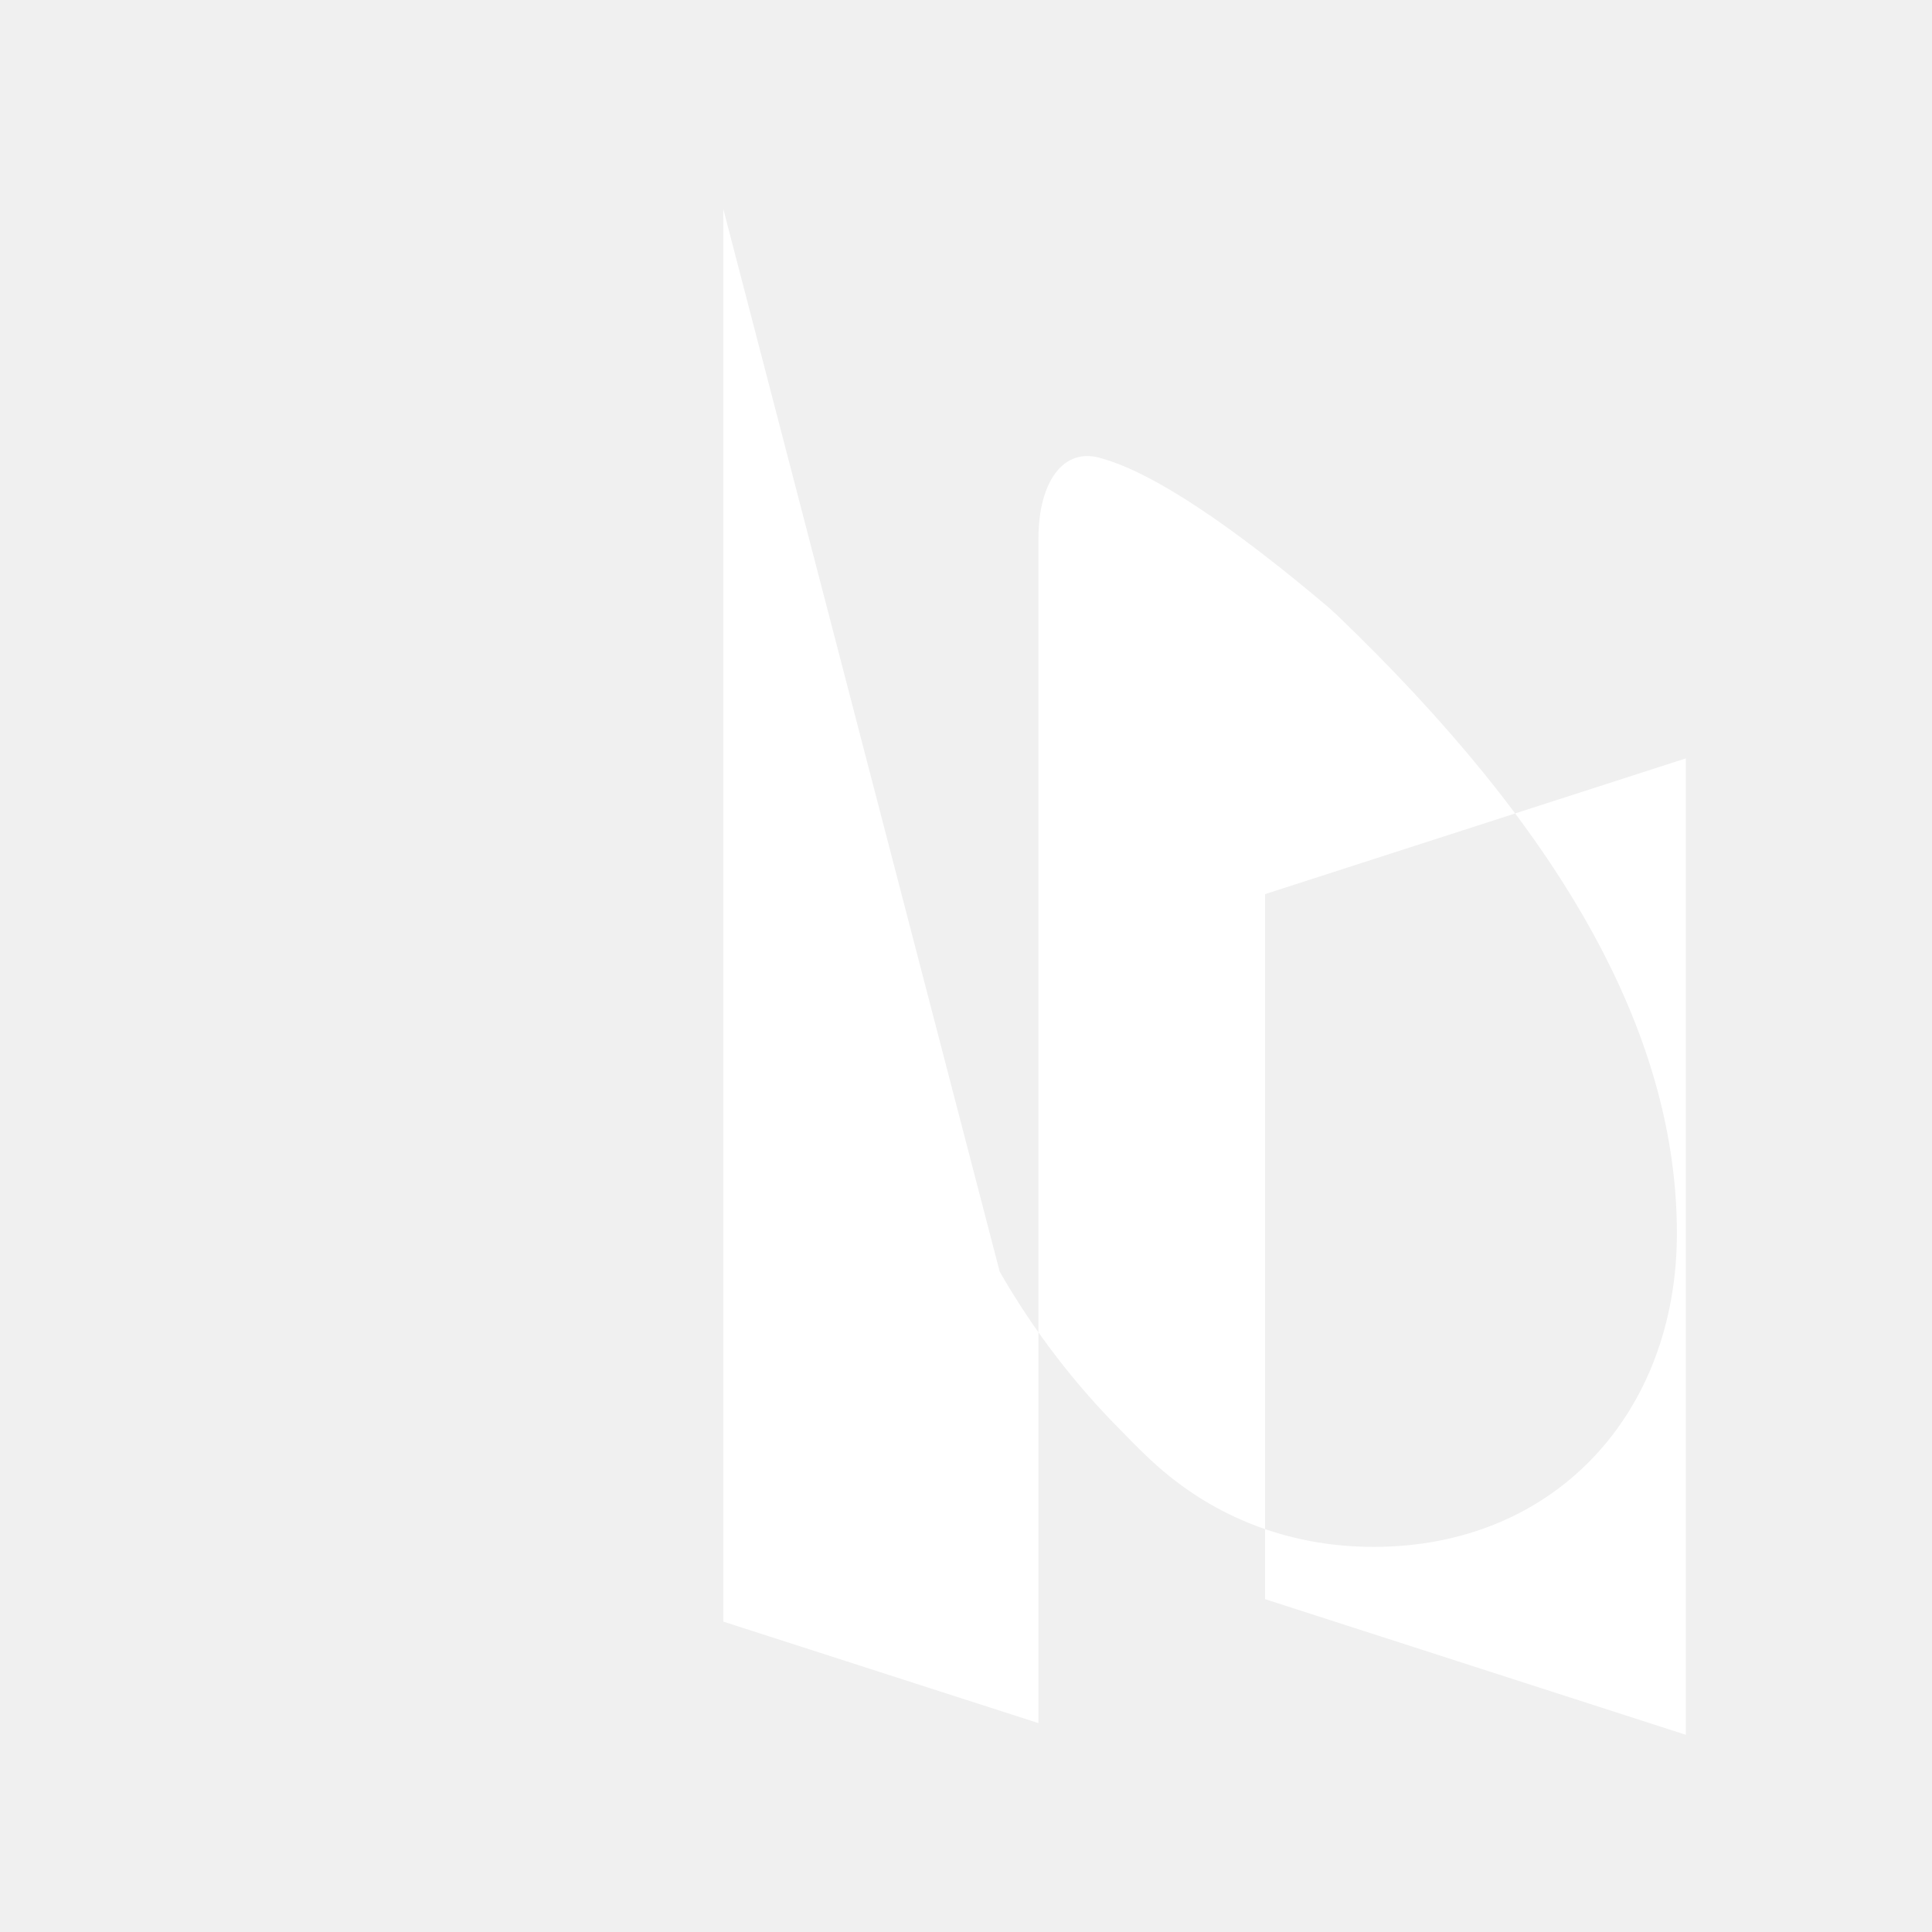
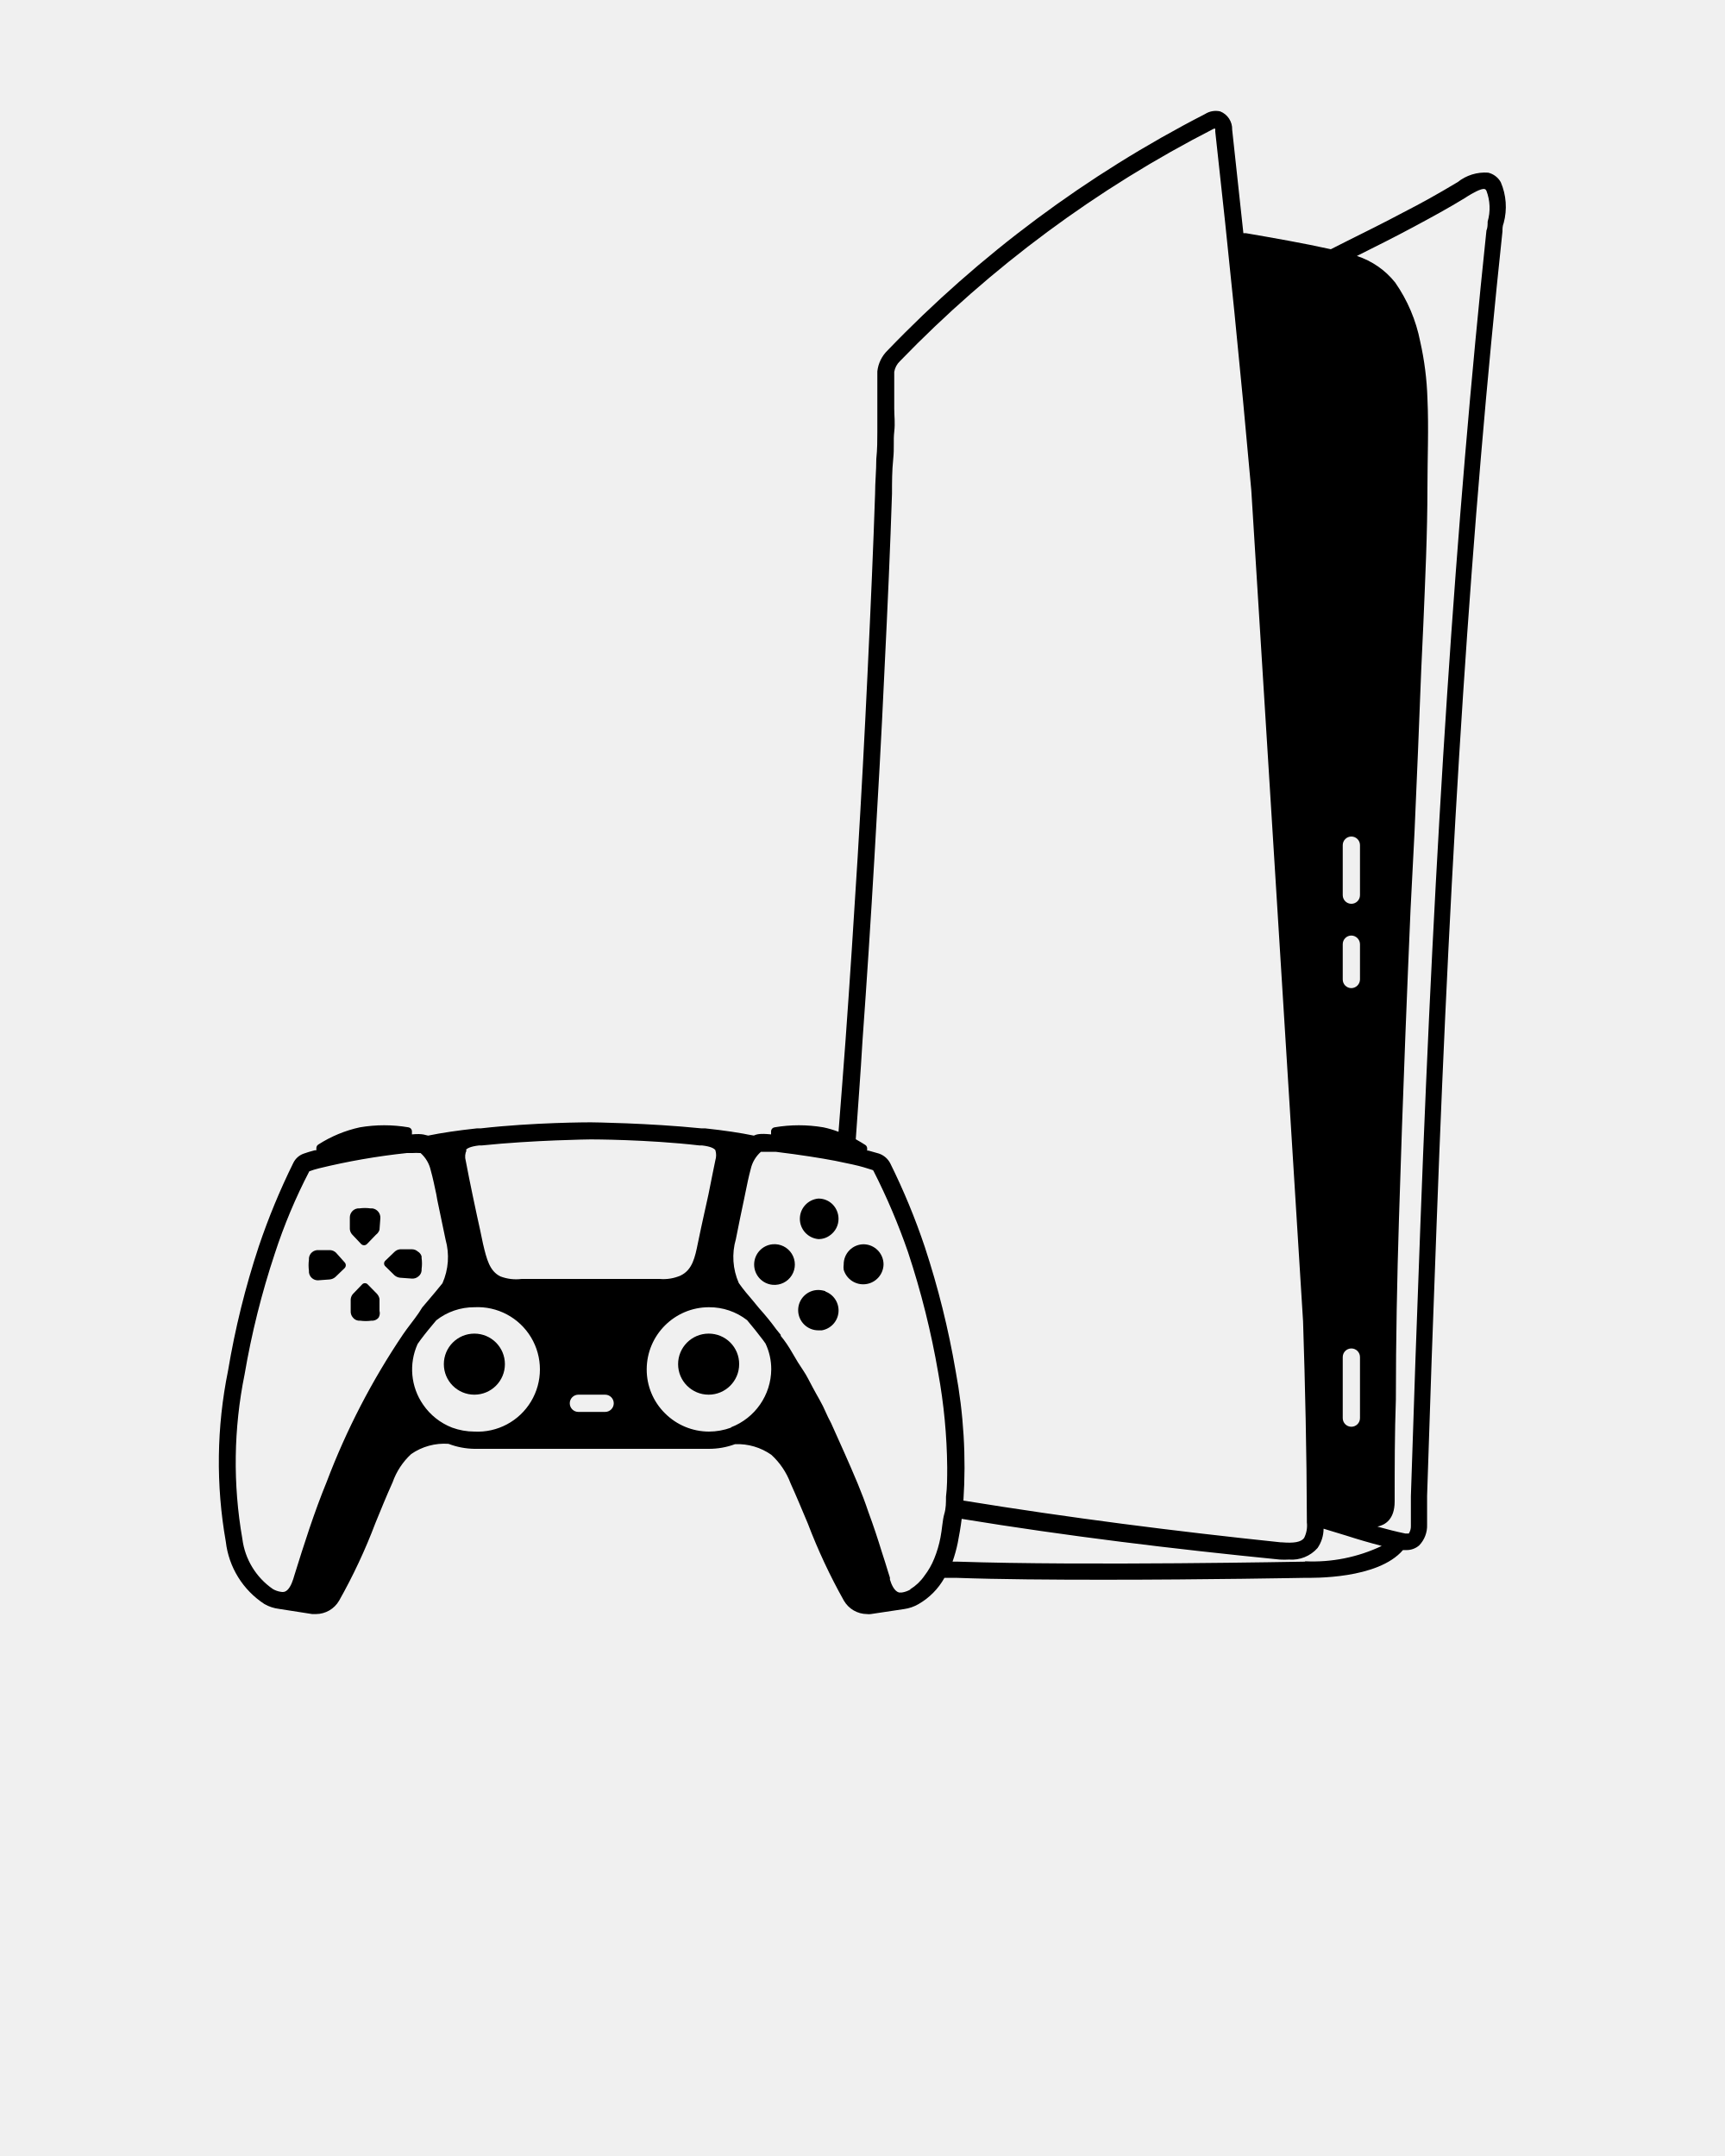
- <svg xmlns="http://www.w3.org/2000/svg" role="img" viewBox="0 0 24 24" fill="white">
-   <path d="M8.985 2.596v17.548l3.915 1.261V6.688c0-.69.304-1.151.794-.991.636.181 1.585.813 2.811 1.849l.107.098c2.724 2.615 4.219 5.141 4.219 7.678 0 2.227-1.511 3.894-3.767 3.894-1.074 0-2.059-.386-2.837-1.144 0 0-.111-.104-.272-.272a9.513 9.513 0 01-1.536-2.002L8.985 2.596zm6.73 15.643v1.626l5.227 1.685V9.421l-5.227 1.686v6.132z" />
+ <svg xmlns="http://www.w3.org/2000/svg" fill="currentColor" viewBox="0 0 100 125" x="0px" y="0px">
+   <g>
+     <path d="M87,10.56a1.14,1.14,0,0,0-.73-.55,2.54,2.54,0,0,0-1.77.55l-.12.07c-1,.6-2,1.16-3,1.67-1.13.6-2.27,1.17-3.42,1.74l-.81.41c-1.63-.36-3.3-.65-4.92-.93l-.15,0c-.22-2-.43-4-.65-6a1.1,1.1,0,0,0-.69-1.06,1.15,1.15,0,0,0-.88.15,69.64,69.64,0,0,0-18.4,13.7,2,2,0,0,0-.6,1.22c0,.75,0,1.5,0,2.22,0,.44,0,.87,0,1.3s0,1-.06,1.56c0,.68-.07,1.36-.07,2-.1,3-.24,6.25-.44,10.48q-.25,5.29-.57,10.59c-.22,3.57-.45,7.13-.7,10.59-.13,1.78-.27,3.56-.41,5.35a5.65,5.65,0,0,0-.88-.26,8.43,8.43,0,0,0-2.83,0,.24.24,0,0,0-.2.21l0,.2c-.67-.07-.85,0-1,.07q-1.15-.24-2.82-.42l-.15,0h-.07c-3.07-.31-6.34-.35-6.42-.35s-3.3,0-6.37.35l-.22,0c-1.11.12-2.06.26-2.83.42-.09,0-.28-.14-.94-.07l0-.2a.24.24,0,0,0-.2-.21,8.37,8.37,0,0,0-2.82,0,7.34,7.34,0,0,0-2.41,1,.24.24,0,0,0-.11.2v.13l-.09,0c-.27.07-.46.13-.6.18a1.06,1.06,0,0,0-.65.56,39.22,39.22,0,0,0-2,4.84,48.27,48.27,0,0,0-1.78,7.2,26.55,26.55,0,0,0-.13,9.91A5,5,0,0,0,15.33,93a2.24,2.24,0,0,0,.85.28h0l1.92.3h.22a1.56,1.56,0,0,0,1.34-.78,32.56,32.56,0,0,0,2.1-4.49c.32-.78.63-1.55,1-2.37a4.06,4.06,0,0,1,1.08-1.64A3.38,3.38,0,0,1,26,83.71,4.39,4.39,0,0,0,27.5,84H41.1a4.33,4.33,0,0,0,1.51-.27,3.4,3.4,0,0,1,2.11.62A4.27,4.27,0,0,1,45.83,86c.35.77.67,1.55,1,2.33a33.47,33.47,0,0,0,2.09,4.47,1.56,1.56,0,0,0,1.34.78.78.78,0,0,0,.22,0l1.93-.29h0a2.28,2.28,0,0,0,.84-.29,4,4,0,0,0,1.5-1.52h0l.7,0c2.48.09,5.55.11,8.54.11,5.94,0,11.57-.11,11.64-.11.45,0,4.24.09,5.7-1.61l.19,0a1.11,1.11,0,0,0,.75-.27,1.64,1.64,0,0,0,.46-1.2l0-1.68q.25-7.84.55-15.71c.82-22.23,2-40.53,3.82-57.6,0-.15,0-.31.07-.48A3.61,3.61,0,0,0,87,10.56ZM77.84,49a.5.5,0,0,1,.5-.5.5.5,0,0,1,.5.5v2.9a.5.5,0,0,1-.5.5.5.5,0,0,1-.5-.5Zm0,5.74a.5.5,0,0,1,.5-.5.51.51,0,0,1,.5.5v2.05a.51.51,0,0,1-.5.5.5.5,0,0,1-.5-.5Zm0,23.94a.5.5,0,0,1,.5-.5.5.5,0,0,1,.5.5v3.54a.5.5,0,0,1-.5.5.5.5,0,0,1-.5-.5ZM50,60.34c.25-3.47.48-7,.69-10.6s.41-7.07.57-10.6c.21-4.23.35-7.47.45-10.52,0-.66,0-1.32.07-2s0-1.06.06-1.59,0-.89,0-1.33c0-.7,0-1.43,0-2.14a1.11,1.11,0,0,1,.33-.62A69,69,0,0,1,70.37,7.46l.08,0a1.09,1.09,0,0,1,0,.17q1.17,10.5,2.09,20.81l3,48.17c.12,3.7.21,7.6.22,11.46h0v.19a1.6,1.6,0,0,1-.16.91c-.18.24-.58.31-1.3.25h-.06C68.12,88.78,62,88,55.85,87a30.06,30.06,0,0,0-.45-7.51,49.82,49.82,0,0,0-1.79-7.2,38.48,38.48,0,0,0-2-4.84,1.16,1.16,0,0,0-.66-.57l-.6-.17-.08,0v-.13a.24.24,0,0,0-.11-.2c-.11-.07-.3-.19-.55-.33C49.74,64.15,49.89,62.25,50,60.34Zm-23,6.34c.06-.09.25-.21.77-.27h0l.16,0c3-.31,6.26-.35,6.32-.35s3.26,0,6.3.35l.15,0h0c.52.06.7.18.77.27a1,1,0,0,1,0,.59l-.16.78-.24,1.2-.25,1.13c-.12.56-.25,1.12-.36,1.68-.17.84-.32,1.56-1,1.89a2.47,2.47,0,0,1-1.22.2H30.24A2.54,2.54,0,0,1,29,74c-.62-.31-.79-1-1-1.89-.11-.55-.23-1.09-.35-1.63l-.25-1.18c-.14-.66-.27-1.32-.4-2A.87.87,0,0,1,27.05,66.68ZM23.58,77.06l-.22.31a41.69,41.69,0,0,0-4.42,8.54c-.73,1.78-1.32,3.64-1.88,5.44l-.06.2c-.1.31-.27.68-.52.74a.44.44,0,0,1-.2,0,1.27,1.27,0,0,1-.46-.16,4.17,4.17,0,0,1-1.77-2.91,25.64,25.64,0,0,1,.13-9.54,47.45,47.45,0,0,1,1.75-7,31.43,31.43,0,0,1,2-4.77,4.81,4.81,0,0,1,.55-.17,38.64,38.64,0,0,1,5.11-.89l.33,0a3,3,0,0,1,.41,0h0l.05,0a1.88,1.88,0,0,1,.59,1c.13.46.22.92.32,1.38l.06.34.48,2.3v0h0a3.75,3.75,0,0,1-.18,2.53c-.27.34-.55.67-.83,1l-.34.4C24.22,76.24,23.89,76.64,23.58,77.06ZM27.5,83a3.77,3.77,0,0,1-1.29-.23,3.62,3.62,0,0,1-1.68-1.33,3.58,3.58,0,0,1-.32-3.52l.17-.24c.29-.39.6-.76.91-1.13a3.55,3.55,0,0,1,2.21-.76,3.61,3.61,0,1,1,0,7.21Zm7.58-1.14H33.53a.5.5,0,0,1,0-1h1.55a.5.5,0,0,1,0,1Zm7.3.91h0a3.71,3.71,0,0,1-1.28.23,3.61,3.61,0,0,1-2.55-1.06,3.56,3.56,0,0,1-1.06-2.55,3.61,3.61,0,0,1,3.61-3.6,3.56,3.56,0,0,1,2.21.75c.31.37.62.75.92,1.15l.15.21a3.48,3.48,0,0,1,.33,1.49A3.63,3.63,0,0,1,42.38,82.75Zm10.39,9.39a1.44,1.44,0,0,1-.49.17h-.16c-.27-.07-.44-.45-.53-.75l0-.11-.11-.35c-.11-.37-.23-.74-.35-1.11-.24-.78-.5-1.57-.79-2.35-.18-.54-.38-1.07-.6-1.6l-.05-.12c-.47-1.13-1-2.29-1.51-3.43L48,82.16l-.29-.63c-.13-.26-.27-.5-.41-.75l-.18-.33c-.19-.35-.36-.71-.56-1s-.41-.63-.62-1-.44-.71-.68-1l0-.06L45,77.07c-.31-.43-.65-.84-1-1.23l-.37-.45c-.27-.31-.54-.63-.8-1a3.73,3.73,0,0,1-.17-2.55q.23-1.17.48-2.34l.08-.39c.09-.44.18-.89.3-1.33a1.88,1.88,0,0,1,.59-1l0,0,.44,0,.32,0h.11c1.46.18,2.59.36,3.43.52l1,.21c.26.06.48.11.64.16l.52.16a.1.1,0,0,1,.07.06,37.22,37.22,0,0,1,2,4.71,48.09,48.09,0,0,1,1.75,7,32.24,32.24,0,0,1,.52,5.46c0,.59,0,1.16-.07,1.72,0,.34,0,.67-.1,1s-.13.92-.22,1.36a6.38,6.38,0,0,1-.36,1.22,4.2,4.2,0,0,1-.57,1A2.73,2.73,0,0,1,52.77,92.14Zm22.89-1.62c-.13,0-12.79.25-20.16,0h-.28a8.51,8.51,0,0,0,.3-1.08c.09-.46.17-.92.23-1.4,6.11,1,12.29,1.75,18.44,2.36h0a4.58,4.58,0,0,0,.53,0,2,2,0,0,0,1.66-.67,2,2,0,0,0,.35-1.12l.16.05,1.15.35c.68.22,1.37.42,2.06.6A9.31,9.31,0,0,1,75.66,90.52ZM86.24,12.85c0,.17,0,.35-.07.52-1.8,17.09-3,35.41-3.83,57.66q-.3,7.86-.55,15.72l0,1.72a.76.76,0,0,1-.12.44s-.16,0-.2,0c-.54-.11-1.08-.25-1.62-.4.43-.09,1-.4,1-1.46,0-2,0-3.94.07-5.91,0-3.44.07-7,.18-10.49s.23-7.07.37-10.6c.09-2.43.2-4.87.3-7.3L82,48.27q.21-4.71.39-9.43l.12-2.59c.11-2.62.24-5.33.24-8,0-1.65.08-3.42,0-5.15a17.48,17.48,0,0,0-.42-3.3,9,9,0,0,0-1.45-3.42,4.7,4.7,0,0,0-2.22-1.54c1.1-.55,2.2-1.1,3.28-1.68s2-1.08,3-1.69l.12-.08c.26-.16.8-.48,1-.43,0,0,.06,0,.11.1A2.82,2.82,0,0,1,86.24,12.85Z" />
+     <circle cx="27.5" cy="79.09" r="1.77" />
+     <path d="M21.57,70.06l-.09,0a2.36,2.36,0,0,0-.65,0l-.09,0a.53.53,0,0,0-.46.52v0l0,.68a.53.53,0,0,0,.15.33l.51.54a.24.24,0,0,0,.33,0l.52-.54A.58.58,0,0,0,22,71.3l.05-.68a.54.54,0,0,0-.46-.56Z" />
+     <path d="M21.84,75l-.52-.53a.22.22,0,0,0-.33,0l-.51.53a.53.53,0,0,0-.15.33l0,.68a.52.52,0,0,0,.13.38.48.48,0,0,0,.33.18l.09,0a2.36,2.36,0,0,0,.65,0l.09,0a.48.48,0,0,0,.33-.18A.51.51,0,0,0,22,76v0L22,75.31A.58.58,0,0,0,21.84,75Z" />
+     <path d="M24.22,72.56a.51.51,0,0,0-.34-.13h0l-.68,0a.53.53,0,0,0-.33.15l-.53.51a.22.22,0,0,0,0,.33l.53.52a.58.58,0,0,0,.33.14l.68.05a.52.52,0,0,0,.38-.13.48.48,0,0,0,.18-.33l0-.09a2.36,2.36,0,0,0,0-.65l0-.09A.48.48,0,0,0,24.22,72.56Z" />
+     <path d="M19.48,72.63a.53.53,0,0,0-.33-.15l-.68,0a.52.52,0,0,0-.56.46l0,.09a2.36,2.36,0,0,0,0,.65l0,.09a.52.52,0,0,0,.52.46h0l.68-.05a.58.58,0,0,0,.33-.14l.54-.52a.24.24,0,0,0,0-.33Z" />
+     <path d="M41.08,77.32a1.77,1.77,0,1,0,1.77,1.77A1.76,1.76,0,0,0,41.08,77.32Z" />
+     <path d="M47.44,69.49a1.18,1.18,0,0,0,0,2.35,1.1,1.1,0,0,0,.69-.23,1.16,1.16,0,0,0,.48-.94,1.2,1.2,0,0,0-.33-.83A1.15,1.15,0,0,0,47.44,69.49Z" />
+     <path d="M47.85,74.86a1.41,1.41,0,0,0-.41-.07,1.17,1.17,0,1,0,0,2.34l.2,0a1.17,1.17,0,0,0,.21-2.25Z" />
+     <path d="M50.08,72.14a1.16,1.16,0,0,0-1.17,1.17,1.06,1.06,0,0,0,0,.31,1.18,1.18,0,0,0,2.31-.31A1.17,1.17,0,0,0,50.08,72.14Z" />
+     <path d="M44.79,72.14a1.18,1.18,0,0,0,0,2.35,1.18,1.18,0,1,0,0-2.35Z" />
+   </g>
</svg>
